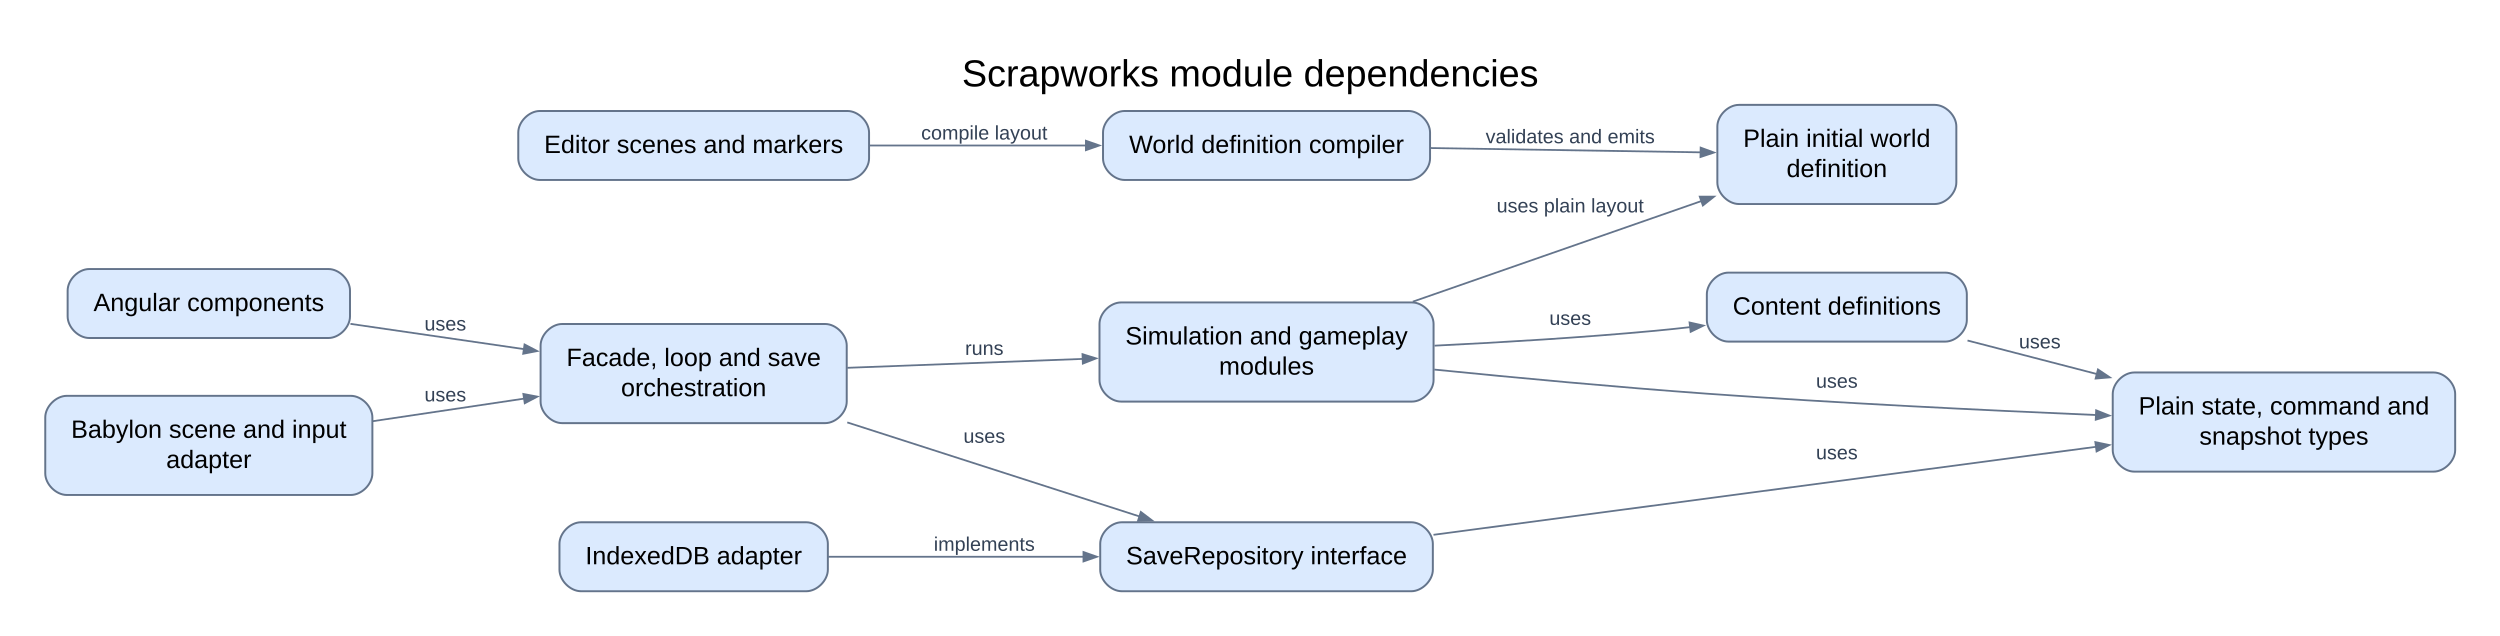
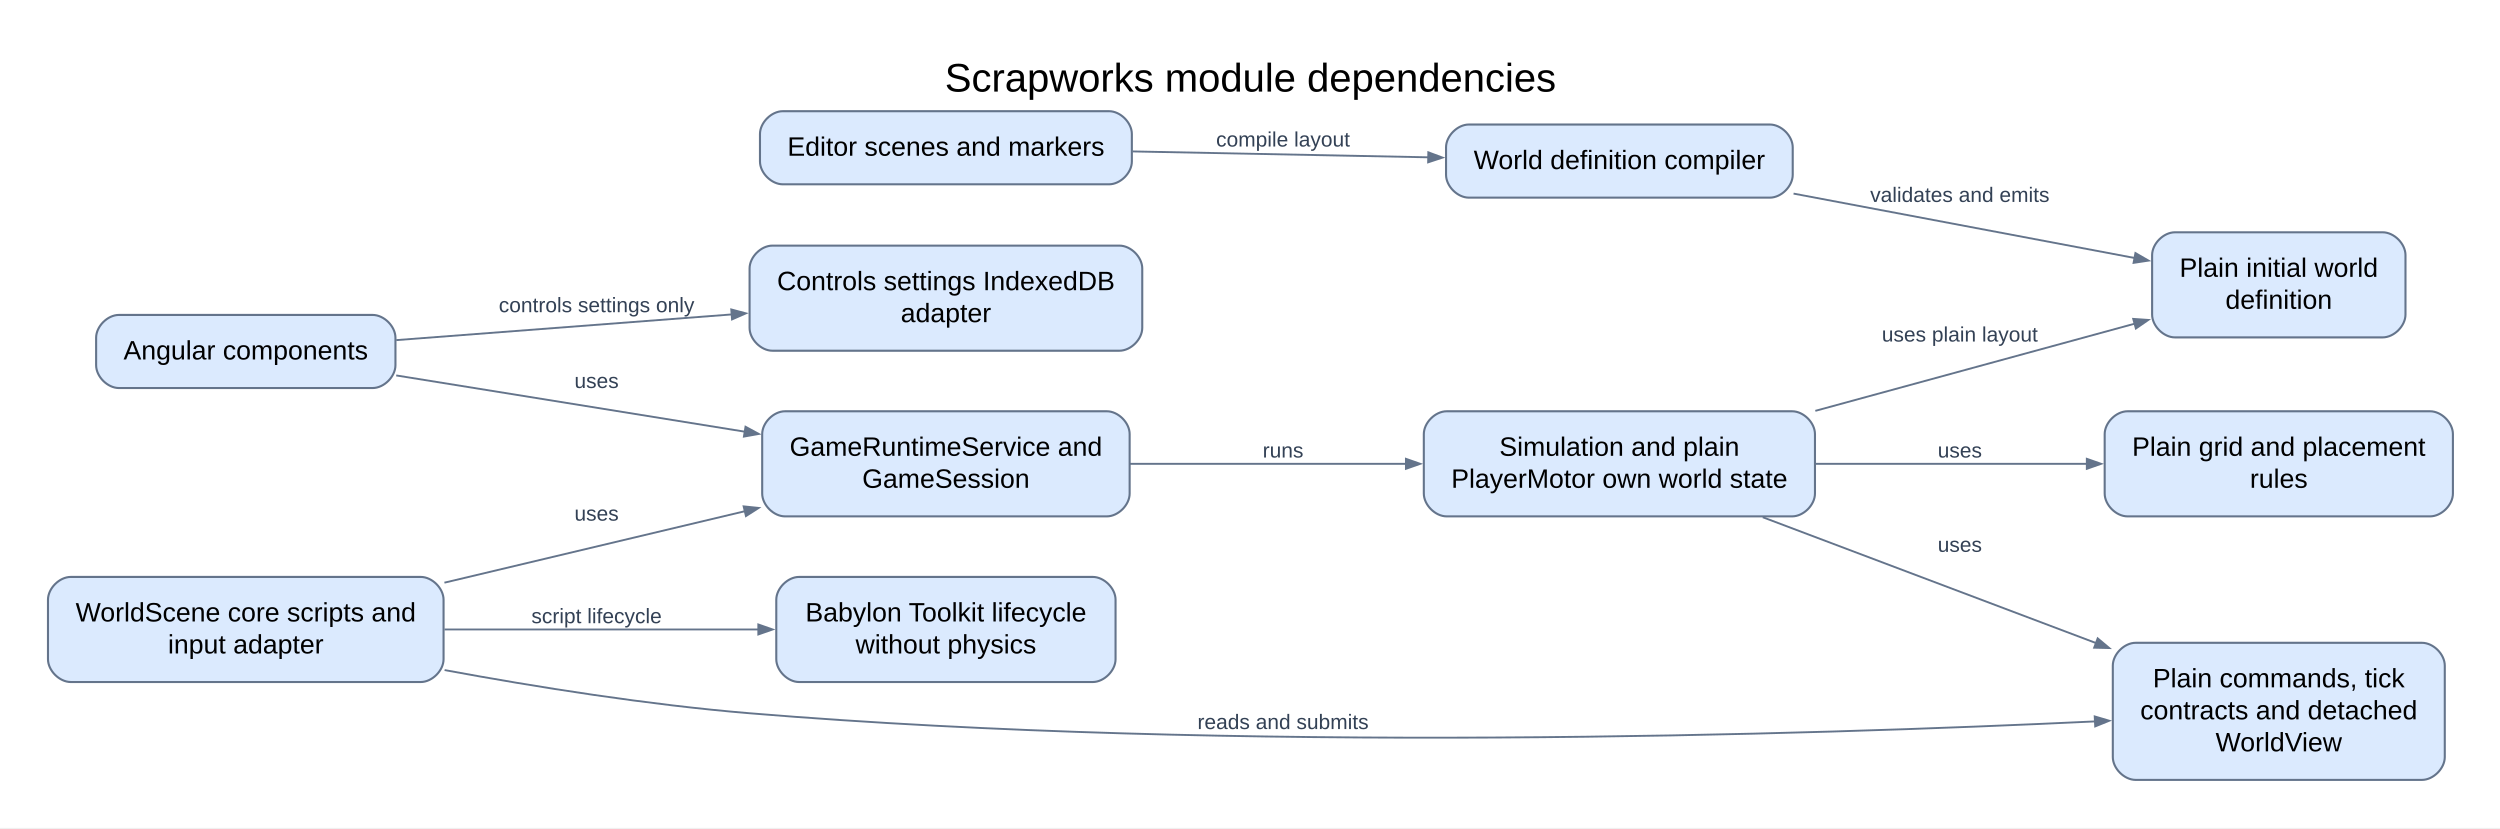
- <svg xmlns="http://www.w3.org/2000/svg" width="1392pt" height="354pt" viewBox="0.00 0.00 1392.00 354.00">
-   <g id="graph0" class="graph" transform="scale(1 1) rotate(0) translate(25.2 329.2)">
-     <polygon fill="white" stroke="none" points="-25.2,25.2 -25.2,-329.2 1367.04,-329.2 1367.04,25.2 -25.2,25.2" />
-     <text xml:space="preserve" text-anchor="middle" x="670.92" y="-281.1" font-family="Arial,sans-serif" font-size="21.00">Scrapworks module dependencies</text>
+ <svg xmlns="http://www.w3.org/2000/svg" width="1313pt" height="435pt" viewBox="0.00 0.00 1313.00 435.00">
+   <g id="graph0" class="graph" transform="scale(1 1) rotate(0) translate(25.2 409.6)">
+     <polygon fill="white" stroke="none" points="-25.2,25.2 -25.2,-409.6 1288.27,-409.6 1288.27,25.2 -25.2,25.2" />
+     <text xml:space="preserve" text-anchor="middle" x="631.54" y="-361.5" font-family="Arial,sans-serif" font-size="21.00">Scrapworks module dependencies</text>
    <g id="node1" class="node">
-       <path fill="#dbeafe" stroke="#64748b" stroke-width="1.1" d="M157.68,-179.4C157.68,-179.4 24.46,-179.4 24.46,-179.4 18.46,-179.4 12.46,-173.4 12.46,-167.4 12.46,-167.4 12.46,-153 12.46,-153 12.46,-147 18.46,-141 24.46,-141 24.46,-141 157.68,-141 157.68,-141 163.68,-141 169.68,-147 169.68,-153 169.68,-153 169.68,-167.4 169.68,-167.4 169.68,-173.4 163.68,-179.4 157.68,-179.4" />
-       <text xml:space="preserve" text-anchor="middle" x="91.07" y="-156" font-family="Arial,sans-serif" font-size="14.00">Angular components</text>
+       <path fill="#dbeafe" stroke="#64748b" stroke-width="1.1" d="M170.49,-244.2C170.49,-244.2 37.28,-244.2 37.28,-244.2 31.28,-244.2 25.28,-238.2 25.28,-232.2 25.28,-232.2 25.28,-217.8 25.28,-217.8 25.28,-211.8 31.28,-205.8 37.28,-205.8 37.28,-205.8 170.49,-205.8 170.49,-205.8 176.49,-205.8 182.49,-211.8 182.49,-217.8 182.49,-217.8 182.49,-232.2 182.49,-232.2 182.49,-238.2 176.49,-244.2 170.49,-244.2" />
+       <text xml:space="preserve" text-anchor="middle" x="103.88" y="-220.8" font-family="Arial,sans-serif" font-size="14.00">Angular components</text>
    </g>
    <g id="node7" class="node">
-       <path fill="#dbeafe" stroke="#64748b" stroke-width="1.1" d="M434.26,-148.8C434.26,-148.8 287.8,-148.8 287.8,-148.8 281.8,-148.8 275.8,-142.8 275.8,-136.8 275.8,-136.8 275.8,-105.6 275.8,-105.6 275.8,-99.6 281.8,-93.6 287.8,-93.6 287.8,-93.6 434.26,-93.6 434.26,-93.6 440.26,-93.6 446.26,-99.6 446.26,-105.6 446.26,-105.6 446.26,-136.8 446.26,-136.8 446.26,-142.8 440.26,-148.8 434.26,-148.8" />
-       <text xml:space="preserve" text-anchor="middle" x="361.03" y="-125.4" font-family="Arial,sans-serif" font-size="14.00">Facade, loop and save</text>
-       <text xml:space="preserve" text-anchor="middle" x="361.03" y="-108.6" font-family="Arial,sans-serif" font-size="14.00">orchestration</text>
+       <path fill="#dbeafe" stroke="#64748b" stroke-width="1.1" d="M556.09,-193.6C556.09,-193.6 387.1,-193.6 387.1,-193.6 381.1,-193.6 375.1,-187.6 375.1,-181.6 375.1,-181.6 375.1,-150.4 375.1,-150.4 375.1,-144.4 381.1,-138.4 387.1,-138.4 387.1,-138.4 556.09,-138.4 556.09,-138.4 562.09,-138.4 568.09,-144.4 568.09,-150.4 568.09,-150.4 568.09,-181.6 568.09,-181.6 568.09,-187.6 562.09,-193.6 556.09,-193.6" />
+       <text xml:space="preserve" text-anchor="middle" x="471.6" y="-170.2" font-family="Arial,sans-serif" font-size="14.00">GameRuntimeService and</text>
+       <text xml:space="preserve" text-anchor="middle" x="471.6" y="-153.4" font-family="Arial,sans-serif" font-size="14.00">GameSession</text>
    </g>
    <g id="edge4" class="edge">
-       <path fill="none" stroke="#64748b" d="M169.93,-148.87C200.16,-144.47 235.04,-139.39 266.6,-134.8" />
-       <polygon fill="#64748b" stroke="#64748b" points="266.87,-137.41 273.91,-133.73 266.11,-132.22 266.87,-137.41" />
-       <text xml:space="preserve" text-anchor="middle" x="222.75" y="-145.17" font-family="Arial,sans-serif" font-size="11.00" fill="#334155">uses</text>
+       <path fill="none" stroke="#64748b" d="M182.89,-212.42C236.26,-203.8 307.64,-192.29 365.95,-182.88" />
+       <polygon fill="#64748b" stroke="#64748b" points="366.34,-185.48 373.32,-181.69 365.5,-180.3 366.34,-185.48" />
+       <text xml:space="preserve" text-anchor="middle" x="288.12" y="-205.82" font-family="Arial,sans-serif" font-size="11.00" fill="#334155">uses</text>
+     </g>
+     <g id="node11" class="node">
+       <path fill="#dbeafe" stroke="#64748b" stroke-width="1.1" d="M562.71,-280.6C562.71,-280.6 380.48,-280.6 380.48,-280.6 374.48,-280.6 368.48,-274.6 368.48,-268.6 368.48,-268.6 368.48,-237.4 368.48,-237.4 368.48,-231.4 374.48,-225.4 380.48,-225.4 380.48,-225.4 562.71,-225.4 562.71,-225.4 568.71,-225.4 574.71,-231.4 574.71,-237.4 574.71,-237.4 574.71,-268.6 574.71,-268.6 574.71,-274.6 568.71,-280.6 562.71,-280.6" />
+       <text xml:space="preserve" text-anchor="middle" x="471.6" y="-257.2" font-family="Arial,sans-serif" font-size="14.00">Controls settings IndexedDB</text>
+       <text xml:space="preserve" text-anchor="middle" x="471.6" y="-240.4" font-family="Arial,sans-serif" font-size="14.00">adapter</text>
+     </g>
+     <g id="edge8" class="edge">
+       <path fill="none" stroke="#64748b" d="M182.89,-230.97C234.27,-234.91 302.33,-240.12 359.35,-244.48" />
+       <polygon fill="#64748b" stroke="#64748b" points="358.86,-247.08 366.54,-245.03 359.26,-241.84 358.86,-247.08" />
+       <text xml:space="preserve" text-anchor="middle" x="288.12" y="-245.63" font-family="Arial,sans-serif" font-size="11.00" fill="#334155">controls settings only</text>
    </g>
    <g id="node2" class="node">
-       <path fill="#dbeafe" stroke="#64748b" stroke-width="1.1" d="M170.14,-108.8C170.14,-108.8 12,-108.8 12,-108.8 6,-108.8 0,-102.8 0,-96.8 0,-96.8 0,-65.6 0,-65.6 0,-59.6 6,-53.6 12,-53.6 12,-53.6 170.14,-53.6 170.14,-53.6 176.14,-53.6 182.14,-59.6 182.14,-65.6 182.14,-65.6 182.14,-96.8 182.14,-96.8 182.14,-102.8 176.14,-108.8 170.14,-108.8" />
-       <text xml:space="preserve" text-anchor="middle" x="91.07" y="-85.4" font-family="Arial,sans-serif" font-size="14.00">Babylon scene and input</text>
-       <text xml:space="preserve" text-anchor="middle" x="91.07" y="-68.6" font-family="Arial,sans-serif" font-size="14.00">adapter</text>
+       <path fill="#dbeafe" stroke="#64748b" stroke-width="1.1" d="M195.76,-106.6C195.76,-106.6 12,-106.6 12,-106.6 6,-106.6 0,-100.6 0,-94.6 0,-94.6 0,-63.4 0,-63.4 0,-57.4 6,-51.4 12,-51.4 12,-51.4 195.76,-51.4 195.76,-51.4 201.76,-51.4 207.76,-57.4 207.76,-63.4 207.76,-63.4 207.76,-94.6 207.76,-94.6 207.76,-100.6 201.76,-106.6 195.76,-106.6" />
+       <text xml:space="preserve" text-anchor="middle" x="103.88" y="-83.2" font-family="Arial,sans-serif" font-size="14.00">WorldScene core scripts and</text>
+       <text xml:space="preserve" text-anchor="middle" x="103.88" y="-66.4" font-family="Arial,sans-serif" font-size="14.00">input adapter</text>
+     </g>
+     <g id="node3" class="node">
+       <path fill="#dbeafe" stroke="#64748b" stroke-width="1.1" d="M548.69,-106.6C548.69,-106.6 394.5,-106.6 394.5,-106.6 388.5,-106.6 382.5,-100.6 382.5,-94.6 382.5,-94.6 382.5,-63.4 382.5,-63.4 382.5,-57.4 388.5,-51.4 394.5,-51.4 394.5,-51.4 548.69,-51.4 548.69,-51.4 554.69,-51.4 560.69,-57.4 560.69,-63.4 560.69,-63.4 560.69,-94.6 560.69,-94.6 560.69,-100.6 554.69,-106.6 548.69,-106.6" />
+       <text xml:space="preserve" text-anchor="middle" x="471.6" y="-83.2" font-family="Arial,sans-serif" font-size="14.00">Babylon Toolkit lifecycle</text>
+       <text xml:space="preserve" text-anchor="middle" x="471.6" y="-66.4" font-family="Arial,sans-serif" font-size="14.00">without physics</text>
+     </g>
+     <g id="edge6" class="edge">
+       <path fill="none" stroke="#64748b" d="M208.21,-79C260.03,-79 322.42,-79 373.37,-79" />
+       <polygon fill="#64748b" stroke="#64748b" points="373.07,-81.63 380.57,-79 373.07,-76.38 373.07,-81.63" />
+       <text xml:space="preserve" text-anchor="middle" x="288.12" y="-82.3" font-family="Arial,sans-serif" font-size="11.00" fill="#334155">script lifecycle</text>
    </g>
    <g id="edge5" class="edge">
-       <path fill="none" stroke="#64748b" d="M182.41,-94.69C209.56,-98.74 239.39,-103.19 266.72,-107.27" />
-       <polygon fill="#64748b" stroke="#64748b" points="266.2,-109.85 274.01,-108.36 266.98,-104.66 266.2,-109.85" />
-       <text xml:space="preserve" text-anchor="middle" x="222.75" y="-105.7" font-family="Arial,sans-serif" font-size="11.00" fill="#334155">uses</text>
+       <path fill="none" stroke="#64748b" d="M208.21,-103.58C257.63,-115.34 316.68,-129.38 366.23,-141.17" />
+       <polygon fill="#64748b" stroke="#64748b" points="365.35,-143.66 373.26,-142.84 366.57,-138.55 365.35,-143.66" />
+       <text xml:space="preserve" text-anchor="middle" x="288.12" y="-136.15" font-family="Arial,sans-serif" font-size="11.00" fill="#334155">uses</text>
    </g>
-     <g id="node3" class="node">
-       <path fill="#dbeafe" stroke="#64748b" stroke-width="1.1" d="M446.69,-267.4C446.69,-267.4 275.37,-267.4 275.37,-267.4 269.37,-267.4 263.37,-261.4 263.37,-255.4 263.37,-255.4 263.37,-241 263.37,-241 263.37,-235 269.37,-229 275.37,-229 275.37,-229 446.69,-229 446.69,-229 452.69,-229 458.69,-235 458.69,-241 458.69,-241 458.69,-255.4 458.69,-255.4 458.69,-261.4 452.69,-267.4 446.69,-267.4" />
-       <text xml:space="preserve" text-anchor="middle" x="361.03" y="-244" font-family="Arial,sans-serif" font-size="14.00">Editor scenes and markers</text>
+     <g id="node10" class="node">
+       <path fill="#dbeafe" stroke="#64748b" stroke-width="1.1" d="M1246.8,-72C1246.8,-72 1096.45,-72 1096.45,-72 1090.45,-72 1084.45,-66 1084.45,-60 1084.45,-60 1084.45,-12 1084.45,-12 1084.45,-6 1090.45,0 1096.45,0 1096.45,0 1246.8,0 1246.8,0 1252.8,0 1258.8,-6 1258.8,-12 1258.8,-12 1258.8,-60 1258.8,-60 1258.8,-66 1252.8,-72 1246.8,-72" />
+       <text xml:space="preserve" text-anchor="middle" x="1171.62" y="-48.6" font-family="Arial,sans-serif" font-size="14.00">Plain commands, tick</text>
+       <text xml:space="preserve" text-anchor="middle" x="1171.62" y="-31.8" font-family="Arial,sans-serif" font-size="14.00">contracts and detached</text>
+       <text xml:space="preserve" text-anchor="middle" x="1171.62" y="-15" font-family="Arial,sans-serif" font-size="14.00">WorldView</text>
+     </g>
+     <g id="edge11" class="edge">
+       <path fill="none" stroke="#64748b" d="M208.3,-57.67C256.71,-48.73 315.31,-39.41 368.48,-35 623.11,-13.89 924.77,-23.55 1075.26,-30.72" />
+       <polygon fill="#64748b" stroke="#64748b" points="1074.94,-33.33 1082.56,-31.07 1075.2,-28.09 1074.94,-33.33" />
+       <text xml:space="preserve" text-anchor="middle" x="648.65" y="-26.7" font-family="Arial,sans-serif" font-size="11.00" fill="#334155">reads and submits</text>
    </g>
    <g id="node4" class="node">
-       <path fill="#dbeafe" stroke="#64748b" stroke-width="1.1" d="M759.05,-267.4C759.05,-267.4 600.96,-267.4 600.96,-267.4 594.96,-267.4 588.96,-261.4 588.96,-255.4 588.96,-255.4 588.96,-241 588.96,-241 588.96,-235 594.96,-229 600.96,-229 600.96,-229 759.05,-229 759.05,-229 765.05,-229 771.05,-235 771.05,-241 771.05,-241 771.05,-255.4 771.05,-255.4 771.05,-261.4 765.05,-267.4 759.05,-267.4" />
-       <text xml:space="preserve" text-anchor="middle" x="680" y="-244" font-family="Arial,sans-serif" font-size="14.00">World definition compiler</text>
+       <path fill="#dbeafe" stroke="#64748b" stroke-width="1.1" d="M557.25,-351.2C557.25,-351.2 385.94,-351.2 385.94,-351.2 379.94,-351.2 373.94,-345.2 373.94,-339.2 373.94,-339.2 373.94,-324.8 373.94,-324.8 373.94,-318.8 379.94,-312.8 385.94,-312.8 385.94,-312.8 557.25,-312.8 557.25,-312.8 563.25,-312.8 569.25,-318.8 569.25,-324.8 569.25,-324.8 569.25,-339.2 569.25,-339.2 569.25,-345.2 563.25,-351.2 557.25,-351.2" />
+       <text xml:space="preserve" text-anchor="middle" x="471.6" y="-327.8" font-family="Arial,sans-serif" font-size="14.00">Editor scenes and markers</text>
+     </g>
+     <g id="node5" class="node">
+       <path fill="#dbeafe" stroke="#64748b" stroke-width="1.1" d="M904.34,-344.2C904.34,-344.2 746.26,-344.2 746.26,-344.2 740.26,-344.2 734.26,-338.2 734.26,-332.2 734.26,-332.2 734.26,-317.8 734.26,-317.8 734.26,-311.8 740.26,-305.8 746.26,-305.8 746.26,-305.8 904.34,-305.8 904.34,-305.8 910.34,-305.8 916.34,-311.8 916.34,-317.8 916.34,-317.8 916.34,-332.2 916.34,-332.2 916.34,-338.2 910.34,-344.2 904.34,-344.2" />
+       <text xml:space="preserve" text-anchor="middle" x="825.3" y="-320.8" font-family="Arial,sans-serif" font-size="14.00">World definition compiler</text>
    </g>
    <g id="edge1" class="edge">
-       <path fill="none" stroke="#64748b" d="M458.86,-248.2C497.19,-248.2 541.23,-248.2 579.8,-248.2" />
-       <polygon fill="#64748b" stroke="#64748b" points="579.44,-250.83 586.94,-248.2 579.44,-245.58 579.44,-250.83" />
-       <text xml:space="preserve" text-anchor="middle" x="522.85" y="-251.5" font-family="Arial,sans-serif" font-size="11.00" fill="#334155">compile layout</text>
+       <path fill="none" stroke="#64748b" d="M569.63,-330.07C617.96,-329.11 676.31,-327.95 724.95,-326.98" />
+       <polygon fill="#64748b" stroke="#64748b" points="724.96,-329.6 732.41,-326.83 724.86,-324.35 724.96,-329.6" />
+       <text xml:space="preserve" text-anchor="middle" x="648.65" y="-332.63" font-family="Arial,sans-serif" font-size="11.00" fill="#334155">compile layout</text>
    </g>
-     <g id="node5" class="node">
-       <path fill="#dbeafe" stroke="#64748b" stroke-width="1.1" d="M1052.09,-270.8C1052.09,-270.8 943.02,-270.8 943.02,-270.8 937.02,-270.8 931.02,-264.8 931.02,-258.8 931.02,-258.8 931.02,-227.6 931.02,-227.6 931.02,-221.6 937.02,-215.6 943.02,-215.6 943.02,-215.6 1052.09,-215.6 1052.09,-215.6 1058.09,-215.6 1064.09,-221.6 1064.09,-227.6 1064.09,-227.6 1064.09,-258.8 1064.09,-258.8 1064.09,-264.8 1058.09,-270.8 1052.09,-270.8" />
-       <text xml:space="preserve" text-anchor="middle" x="997.55" y="-247.4" font-family="Arial,sans-serif" font-size="14.00">Plain initial world</text>
-       <text xml:space="preserve" text-anchor="middle" x="997.55" y="-230.6" font-family="Arial,sans-serif" font-size="14.00">definition</text>
+     <g id="node6" class="node">
+       <path fill="#dbeafe" stroke="#64748b" stroke-width="1.1" d="M1226.16,-287.6C1226.16,-287.6 1117.09,-287.6 1117.09,-287.6 1111.09,-287.6 1105.09,-281.6 1105.09,-275.6 1105.09,-275.6 1105.09,-244.4 1105.09,-244.4 1105.09,-238.4 1111.09,-232.4 1117.09,-232.4 1117.09,-232.4 1226.16,-232.4 1226.16,-232.4 1232.16,-232.4 1238.16,-238.4 1238.16,-244.4 1238.16,-244.4 1238.16,-275.6 1238.16,-275.6 1238.16,-281.6 1232.16,-287.6 1226.16,-287.6" />
+       <text xml:space="preserve" text-anchor="middle" x="1171.62" y="-264.2" font-family="Arial,sans-serif" font-size="14.00">Plain initial world</text>
+       <text xml:space="preserve" text-anchor="middle" x="1171.62" y="-247.4" font-family="Arial,sans-serif" font-size="14.00">definition</text>
    </g>
    <g id="edge2" class="edge">
-       <path fill="none" stroke="#64748b" d="M771.43,-246.77C819.06,-246.01 876.78,-245.1 921.85,-244.38" />
-       <polygon fill="#64748b" stroke="#64748b" points="921.72,-247.01 929.17,-244.27 921.63,-241.76 921.72,-247.01" />
-       <text xml:space="preserve" text-anchor="middle" x="849.09" y="-249.45" font-family="Arial,sans-serif" font-size="11.00" fill="#334155">validates and emits</text>
-     </g>
-     <g id="node6" class="node">
-       <path fill="#dbeafe" stroke="#64748b" stroke-width="1.1" d="M423.75,-38.4C423.75,-38.4 298.31,-38.4 298.31,-38.4 292.31,-38.4 286.31,-32.4 286.31,-26.4 286.31,-26.4 286.31,-12 286.31,-12 286.31,-6 292.31,0 298.31,0 298.31,0 423.75,0 423.75,0 429.75,0 435.75,-6 435.75,-12 435.75,-12 435.75,-26.4 435.75,-26.4 435.75,-32.4 429.75,-38.4 423.75,-38.4" />
-       <text xml:space="preserve" text-anchor="middle" x="361.03" y="-15" font-family="Arial,sans-serif" font-size="14.00">IndexedDB adapter</text>
-     </g>
-     <g id="node11" class="node">
-       <path fill="#dbeafe" stroke="#64748b" stroke-width="1.1" d="M760.61,-38.4C760.61,-38.4 599.4,-38.4 599.4,-38.4 593.4,-38.4 587.4,-32.4 587.4,-26.4 587.4,-26.4 587.4,-12 587.4,-12 587.4,-6 593.4,0 599.4,0 599.4,0 760.61,0 760.61,0 766.61,0 772.61,-6 772.61,-12 772.61,-12 772.61,-26.4 772.61,-26.4 772.61,-32.4 766.61,-38.4 760.61,-38.4" />
-       <text xml:space="preserve" text-anchor="middle" x="680" y="-15" font-family="Arial,sans-serif" font-size="14.00">SaveRepository interface</text>
-     </g>
-     <g id="edge8" class="edge">
-       <path fill="none" stroke="#64748b" d="M435.95,-19.2C478.31,-19.2 532.07,-19.2 578.26,-19.2" />
-       <polygon fill="#64748b" stroke="#64748b" points="578.08,-21.83 585.58,-19.2 578.08,-16.58 578.08,-21.83" />
-       <text xml:space="preserve" text-anchor="middle" x="522.85" y="-22.5" font-family="Arial,sans-serif" font-size="11.00" fill="#334155">implements</text>
+       <path fill="none" stroke="#64748b" d="M916.77,-307.92C972.64,-297.38 1043.45,-284.01 1096.08,-274.07" />
+       <polygon fill="#64748b" stroke="#64748b" points="1096.32,-276.7 1103.21,-272.73 1095.35,-271.54 1096.32,-276.7" />
+       <text xml:space="preserve" text-anchor="middle" x="1004.1" y="-303.53" font-family="Arial,sans-serif" font-size="11.00" fill="#334155">validates and emits</text>
    </g>
    <g id="node8" class="node">
-       <path fill="#dbeafe" stroke="#64748b" stroke-width="1.1" d="M761.01,-160.8C761.01,-160.8 599,-160.8 599,-160.8 593,-160.8 587,-154.8 587,-148.8 587,-148.8 587,-117.6 587,-117.6 587,-111.6 593,-105.6 599,-105.6 599,-105.6 761.01,-105.6 761.01,-105.6 767.01,-105.6 773.01,-111.6 773.01,-117.6 773.01,-117.6 773.01,-148.8 773.01,-148.8 773.01,-154.8 767.01,-160.8 761.01,-160.8" />
-       <text xml:space="preserve" text-anchor="middle" x="680" y="-137.4" font-family="Arial,sans-serif" font-size="14.00">Simulation and gameplay</text>
-       <text xml:space="preserve" text-anchor="middle" x="680" y="-120.6" font-family="Arial,sans-serif" font-size="14.00">modules</text>
-     </g>
-     <g id="edge6" class="edge">
-       <path fill="none" stroke="#64748b" d="M446.56,-124.4C486.88,-125.93 535.43,-127.76 577.72,-129.37" />
-       <polygon fill="#64748b" stroke="#64748b" points="577.53,-131.99 585.13,-129.65 577.73,-126.74 577.53,-131.99" />
-       <text xml:space="preserve" text-anchor="middle" x="522.85" y="-131.57" font-family="Arial,sans-serif" font-size="11.00" fill="#334155">runs</text>
+       <path fill="#dbeafe" stroke="#64748b" stroke-width="1.1" d="M916.02,-193.6C916.02,-193.6 734.59,-193.6 734.59,-193.6 728.59,-193.6 722.59,-187.6 722.59,-181.6 722.59,-181.6 722.59,-150.4 722.59,-150.4 722.59,-144.4 728.59,-138.4 734.59,-138.4 734.59,-138.4 916.02,-138.4 916.02,-138.4 922.02,-138.4 928.02,-144.4 928.02,-150.4 928.02,-150.4 928.02,-181.6 928.02,-181.6 928.02,-187.6 922.02,-193.6 916.02,-193.6" />
+       <text xml:space="preserve" text-anchor="middle" x="825.3" y="-170.2" font-family="Arial,sans-serif" font-size="14.00">Simulation and plain</text>
+       <text xml:space="preserve" text-anchor="middle" x="825.3" y="-153.4" font-family="Arial,sans-serif" font-size="14.00">PlayerMotor own world state</text>
    </g>
    <g id="edge7" class="edge">
-       <path fill="none" stroke="#64748b" d="M446.56,-94C497.42,-77.63 561.39,-57.05 609.34,-41.62" />
-       <polygon fill="#64748b" stroke="#64748b" points="610.02,-44.16 616.35,-39.36 608.41,-39.16 610.02,-44.16" />
-       <text xml:space="preserve" text-anchor="middle" x="522.85" y="-82.64" font-family="Arial,sans-serif" font-size="11.00" fill="#334155">uses</text>
+       <path fill="none" stroke="#64748b" d="M568.24,-166C613.05,-166 666.7,-166 713.3,-166" />
+       <polygon fill="#64748b" stroke="#64748b" points="713.2,-168.63 720.7,-166 713.2,-163.38 713.2,-168.63" />
+       <text xml:space="preserve" text-anchor="middle" x="648.65" y="-169.3" font-family="Arial,sans-serif" font-size="11.00" fill="#334155">runs</text>
    </g>
    <g id="edge3" class="edge">
-       <path fill="none" stroke="#64748b" d="M761.45,-161.24C810.99,-178.51 874.04,-200.49 922.37,-217.34" />
-       <polygon fill="#64748b" stroke="#64748b" points="921.23,-219.72 929.18,-219.71 922.96,-214.77 921.23,-219.72" />
-       <text xml:space="preserve" text-anchor="middle" x="849.09" y="-210.92" font-family="Arial,sans-serif" font-size="11.00" fill="#334155">uses plain layout</text>
+       <path fill="none" stroke="#64748b" d="M928.21,-193.82C982,-208.5 1046.82,-226.2 1095.9,-239.6" />
+       <polygon fill="#64748b" stroke="#64748b" points="1095.17,-242.12 1103.1,-241.57 1096.56,-237.06 1095.17,-242.12" />
+       <text xml:space="preserve" text-anchor="middle" x="1004.1" y="-230.21" font-family="Arial,sans-serif" font-size="11.00" fill="#334155">uses plain layout</text>
    </g>
    <g id="node9" class="node">
-       <path fill="#dbeafe" stroke="#64748b" stroke-width="1.1" d="M1057.93,-177.4C1057.93,-177.4 937.17,-177.4 937.17,-177.4 931.17,-177.4 925.17,-171.4 925.17,-165.4 925.17,-165.4 925.17,-151 925.17,-151 925.17,-145 931.17,-139 937.17,-139 937.17,-139 1057.93,-139 1057.93,-139 1063.93,-139 1069.93,-145 1069.93,-151 1069.93,-151 1069.93,-165.4 1069.93,-165.4 1069.93,-171.4 1063.93,-177.4 1057.93,-177.4" />
-       <text xml:space="preserve" text-anchor="middle" x="997.55" y="-154" font-family="Arial,sans-serif" font-size="14.00">Content definitions</text>
+       <path fill="#dbeafe" stroke="#64748b" stroke-width="1.1" d="M1251.07,-193.6C1251.07,-193.6 1092.18,-193.6 1092.18,-193.6 1086.18,-193.6 1080.18,-187.6 1080.18,-181.6 1080.18,-181.6 1080.18,-150.4 1080.18,-150.4 1080.18,-144.4 1086.18,-138.4 1092.18,-138.4 1092.18,-138.4 1251.07,-138.4 1251.07,-138.4 1257.07,-138.4 1263.07,-144.4 1263.07,-150.4 1263.07,-150.4 1263.07,-181.6 1263.07,-181.6 1263.07,-187.6 1257.07,-193.6 1251.07,-193.6" />
+       <text xml:space="preserve" text-anchor="middle" x="1171.62" y="-170.2" font-family="Arial,sans-serif" font-size="14.00">Plain grid and placement</text>
+       <text xml:space="preserve" text-anchor="middle" x="1171.62" y="-153.4" font-family="Arial,sans-serif" font-size="14.00">rules</text>
+     </g>
+     <g id="edge9" class="edge">
+       <path fill="none" stroke="#64748b" d="M928.21,-166C973.3,-166 1026.14,-166 1070.96,-166" />
+       <polygon fill="#64748b" stroke="#64748b" points="1070.8,-168.63 1078.3,-166 1070.8,-163.38 1070.8,-168.63" />
+       <text xml:space="preserve" text-anchor="middle" x="1004.1" y="-169.3" font-family="Arial,sans-serif" font-size="11.00" fill="#334155">uses</text>
    </g>
    <g id="edge10" class="edge">
-       <path fill="none" stroke="#64748b" d="M773.52,-136.73C811.56,-138.58 856.03,-141.27 896.17,-145 902.69,-145.61 909.44,-146.32 916.22,-147.09" />
-       <polygon fill="#64748b" stroke="#64748b" points="915.54,-149.65 923.29,-147.91 916.15,-144.44 915.54,-149.65" />
-       <text xml:space="preserve" text-anchor="middle" x="849.09" y="-148.3" font-family="Arial,sans-serif" font-size="11.00" fill="#334155">uses</text>
-     </g>
-     <g id="node10" class="node">
-       <path fill="#dbeafe" stroke="#64748b" stroke-width="1.1" d="M1329.84,-121.8C1329.84,-121.8 1163.17,-121.8 1163.17,-121.8 1157.17,-121.8 1151.17,-115.8 1151.17,-109.8 1151.17,-109.8 1151.17,-78.6 1151.17,-78.6 1151.17,-72.6 1157.17,-66.6 1163.17,-66.6 1163.17,-66.6 1329.84,-66.6 1329.84,-66.6 1335.84,-66.6 1341.84,-72.6 1341.84,-78.6 1341.84,-78.6 1341.84,-109.8 1341.84,-109.8 1341.84,-115.8 1335.84,-121.8 1329.84,-121.8" />
-       <text xml:space="preserve" text-anchor="middle" x="1246.5" y="-98.4" font-family="Arial,sans-serif" font-size="14.00">Plain state, command and</text>
-       <text xml:space="preserve" text-anchor="middle" x="1246.5" y="-81.6" font-family="Arial,sans-serif" font-size="14.00">snapshot types</text>
-     </g>
-     <g id="edge11" class="edge">
-       <path fill="none" stroke="#64748b" d="M773.39,-123.42C819.03,-118.85 874.95,-113.62 925.17,-110 997.57,-104.78 1079.31,-100.78 1142.09,-98.11" />
-       <polygon fill="#64748b" stroke="#64748b" points="1141.93,-100.74 1149.31,-97.8 1141.71,-95.5 1141.93,-100.74" />
-       <text xml:space="preserve" text-anchor="middle" x="997.55" y="-113.3" font-family="Arial,sans-serif" font-size="11.00" fill="#334155">uses</text>
-     </g>
-     <g id="edge12" class="edge">
-       <path fill="none" stroke="#64748b" d="M1070.31,-139.6C1092.86,-133.76 1118.22,-127.19 1142.49,-120.9" />
-       <polygon fill="#64748b" stroke="#64748b" points="1142.95,-123.49 1149.55,-119.07 1141.64,-118.41 1142.95,-123.49" />
-       <text xml:space="preserve" text-anchor="middle" x="1110.55" y="-135.23" font-family="Arial,sans-serif" font-size="11.00" fill="#334155">uses</text>
-     </g>
-     <g id="edge9" class="edge">
-       <path fill="none" stroke="#64748b" d="M772.96,-31.42C874.15,-44.86 1036.42,-66.42 1142,-80.45" />
-       <polygon fill="#64748b" stroke="#64748b" points="1141.48,-83.03 1149.26,-81.41 1142.17,-77.82 1141.48,-83.03" />
-       <text xml:space="preserve" text-anchor="middle" x="997.55" y="-73.48" font-family="Arial,sans-serif" font-size="11.00" fill="#334155">uses</text>
+       <path fill="none" stroke="#64748b" d="M900.59,-137.95C951.83,-118.61 1020.4,-92.72 1075.61,-71.87" />
+       <polygon fill="#64748b" stroke="#64748b" points="1076.5,-74.34 1082.59,-69.24 1074.65,-69.43 1076.5,-74.34" />
+       <text xml:space="preserve" text-anchor="middle" x="1004.1" y="-119.77" font-family="Arial,sans-serif" font-size="11.00" fill="#334155">uses</text>
    </g>
  </g>
</svg>
